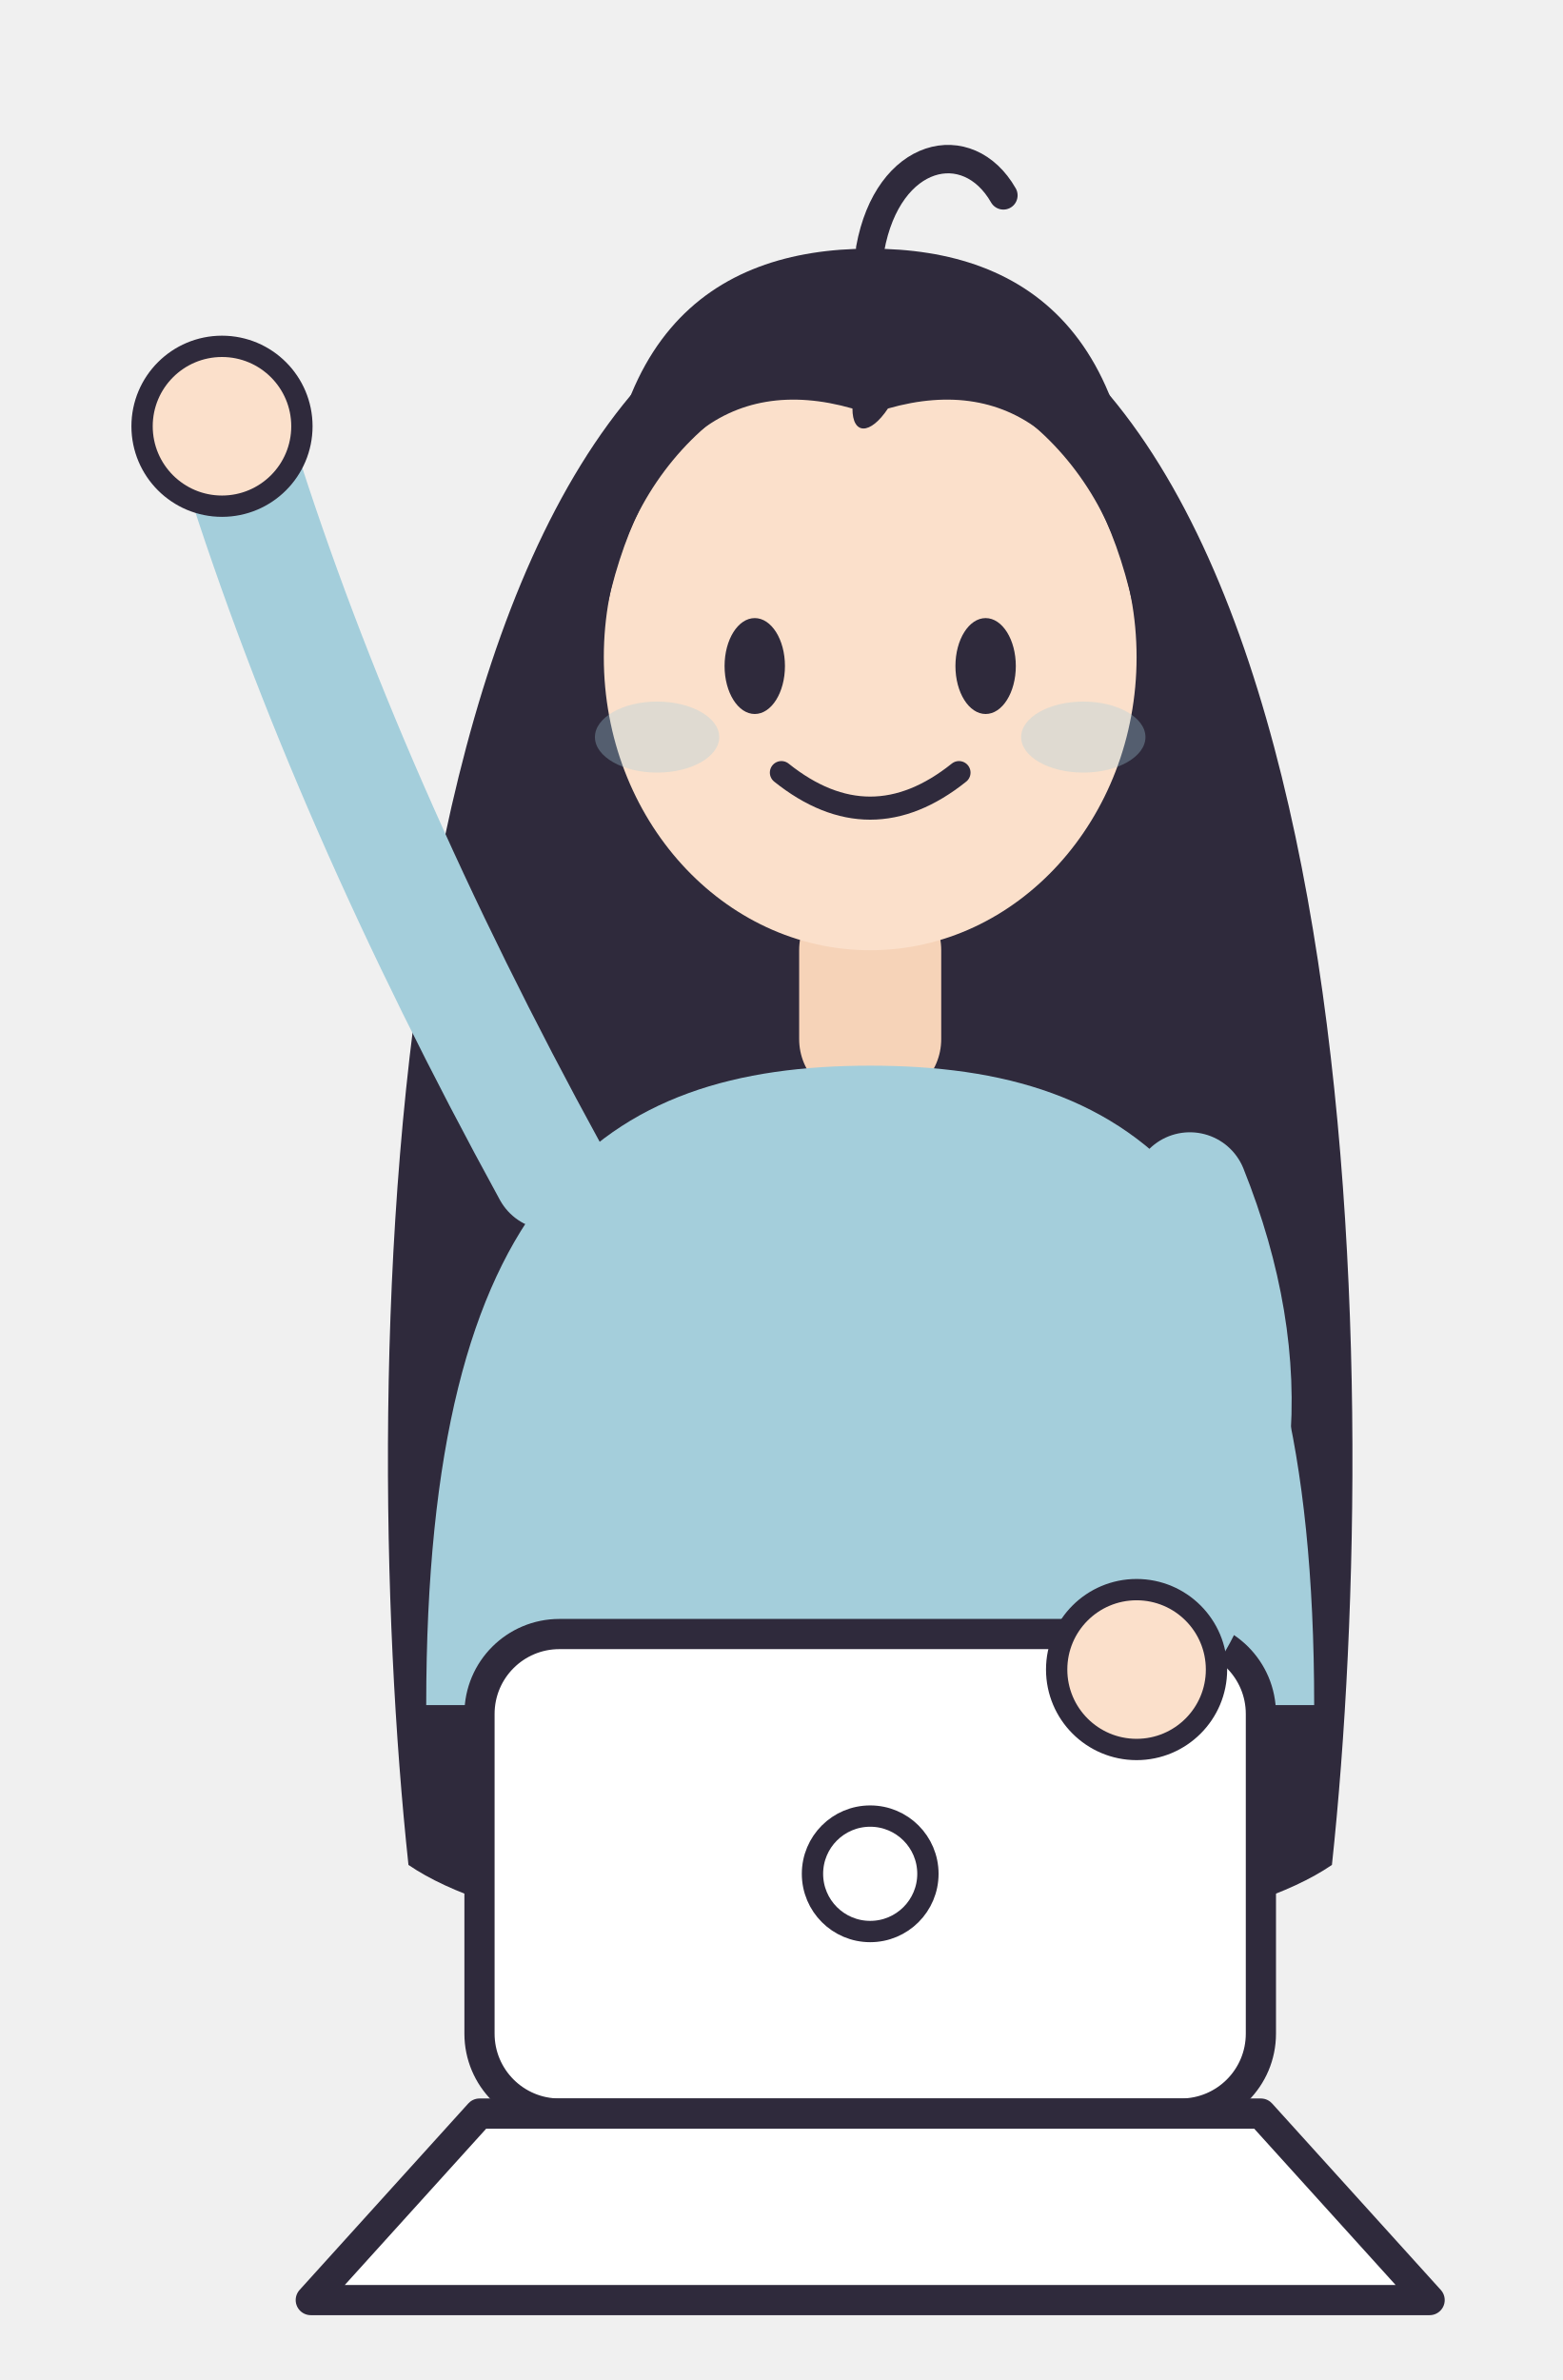
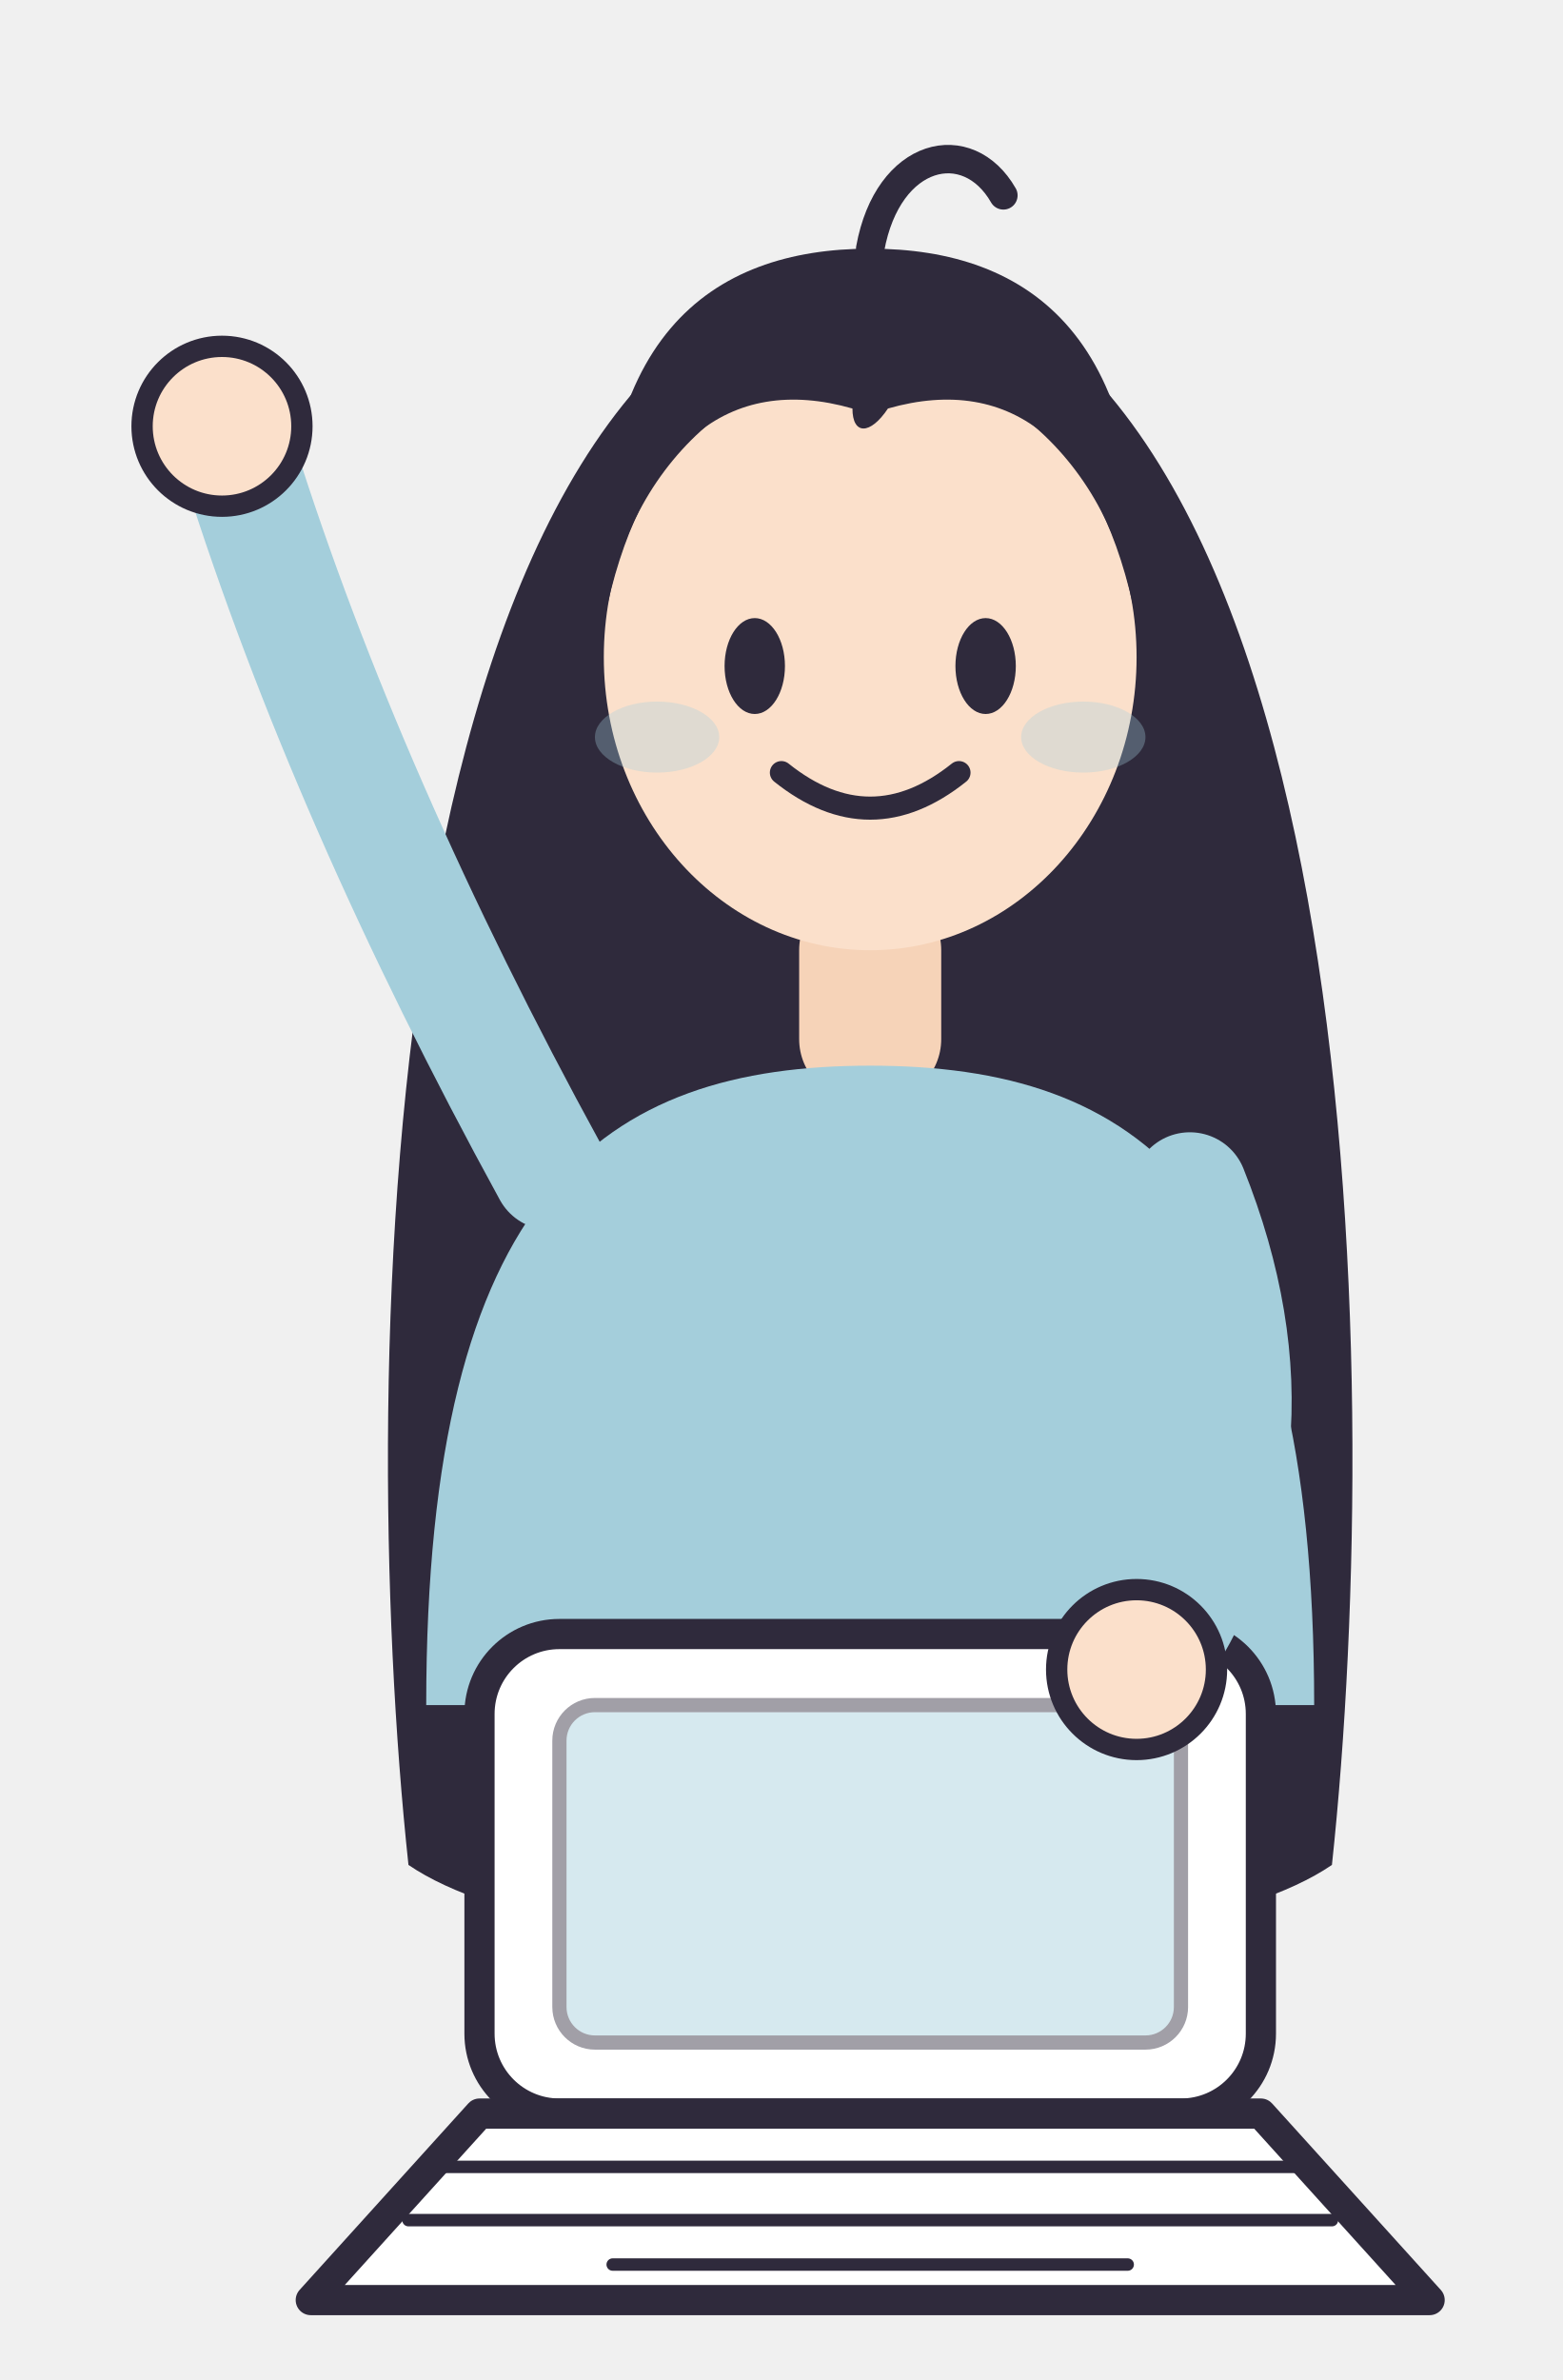
<svg xmlns="http://www.w3.org/2000/svg" viewBox="102 82 176 268">
  <path d="M148 292 C142 236 144 118 200 111 C256 118 258 236 252 292            C233 305 167 305 148 292 Z" fill="#2f2a3c" />
  <rect x="192" y="182" width="16" height="24" rx="7" fill="#f6d3b8" />
  <path d="M150 274 C150 216 170 202 200 202 C230 202 250 216 250 274 Z" fill="#a4cedb" />
  <ellipse cx="200" cy="156" rx="30" ry="33" fill="#fbe0cb" />
  <path d="M170 152 C168 120 182 110 200 110 C218 110 232 120 230 152            C226 132 216 124 202 128 C200 131 198 131 198 128            C184 124 174 132 170 152 Z" fill="#2f2a3c" />
  <path d="M200 110 C202 99 211 97 215 104" stroke="#2f2a3c" stroke-width="3.2" fill="none" stroke-linecap="round" />
  <ellipse cx="176" cy="165" rx="7" ry="4" fill="#a4cedb" opacity="0.32" />
  <ellipse cx="224" cy="165" rx="7" ry="4" fill="#a4cedb" opacity="0.32" />
  <g fill="#2f2a3c">
    <ellipse cx="187" cy="157" rx="3.4" ry="5.4">
      <animate attributeName="ry" values="5.4;5.4;0.6;5.4;5.4" keyTimes="0;0.9;0.94;0.98;1" dur="4.2s" repeatCount="indefinite" />
    </ellipse>
    <ellipse cx="213" cy="157" rx="3.4" ry="5.4">
      <animate attributeName="ry" values="5.4;5.4;0.6;5.4;5.4" keyTimes="0;0.9;0.94;0.98;1" dur="4.2s" repeatCount="indefinite" />
    </ellipse>
  </g>
  <path d="M190 169 Q200 177 210 169" stroke="#2f2a3c" stroke-width="2.6" fill="none" stroke-linecap="round" />
  <rect x="156" y="266" width="88" height="54" rx="9" fill="#ffffff" stroke="#2f2a3c" stroke-width="3.4" />
-   <circle cx="200" cy="293" r="6.5" fill="none" stroke="#2f2a3c" stroke-width="2.4" />
+   <rect x="165" y="274" width="70" height="38" rx="4" fill="#a4cedb" opacity="0.45" stroke="#2f2a3c" stroke-width="1.6" />
  <path d="M156 320 L244 320 L263 341 L137 341 Z" fill="#ffffff" stroke="#2f2a3c" stroke-width="3.4" stroke-linejoin="round" />
+   <g stroke="#2f2a3c" stroke-width="1.4" stroke-linecap="round">
+     <line x1="152" y1="326" x2="248" y2="326" />
+     <line x1="148" y1="332" x2="252" y2="332" />
+     <line x1="171" y1="337" x2="229" y2="337" />
+   </g>
  <path d="M236 216 Q248 246 231 270" stroke="#a4cedb" stroke-width="13" fill="none" stroke-linecap="round" />
  <circle cx="230" cy="270" r="9" fill="#fbe0cb" stroke="#2f2a3c" stroke-width="2.4" />
  <g>
    <animateTransform attributeName="transform" type="rotate" values="-9 164 214; 9 164 214; -9 164 214" dur="1.3s" repeatCount="indefinite" calcMode="spline" keyTimes="0;0.5;1" keySplines="0.4 0 0.6 1;0.4 0 0.6 1" />
    <path d="M164 214 Q141 172 129 134" stroke="#a4cedb" stroke-width="13" fill="none" stroke-linecap="round" />
    <circle cx="127" cy="130" r="9" fill="#fbe0cb" stroke="#2f2a3c" stroke-width="2.4" />
  </g>
</svg>
